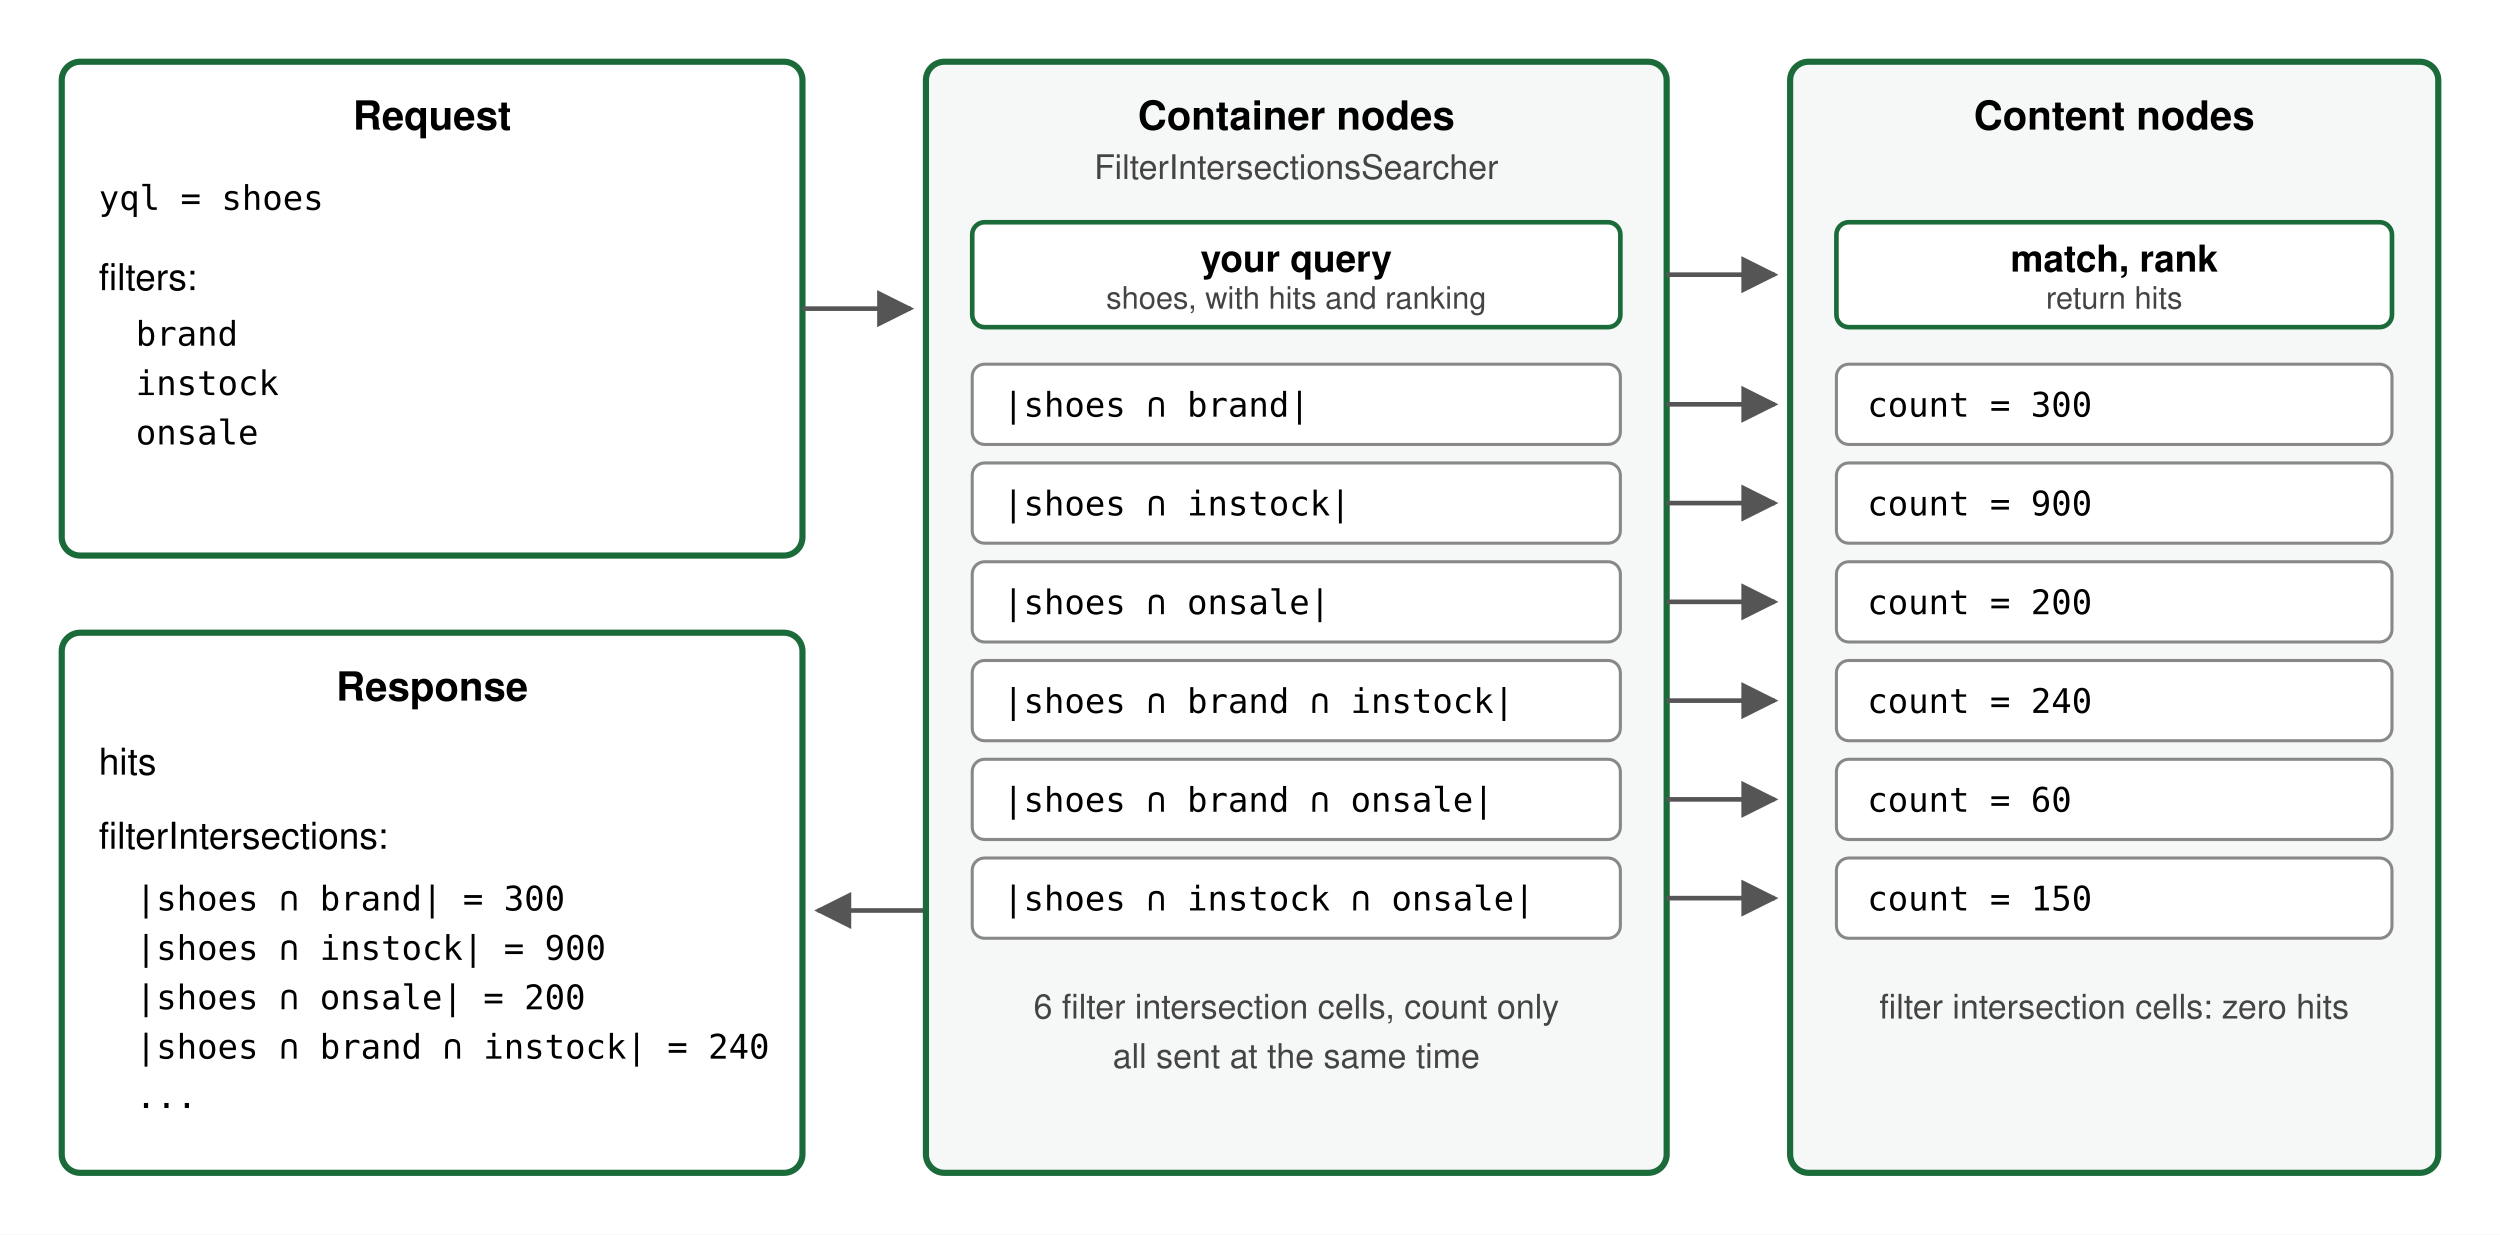
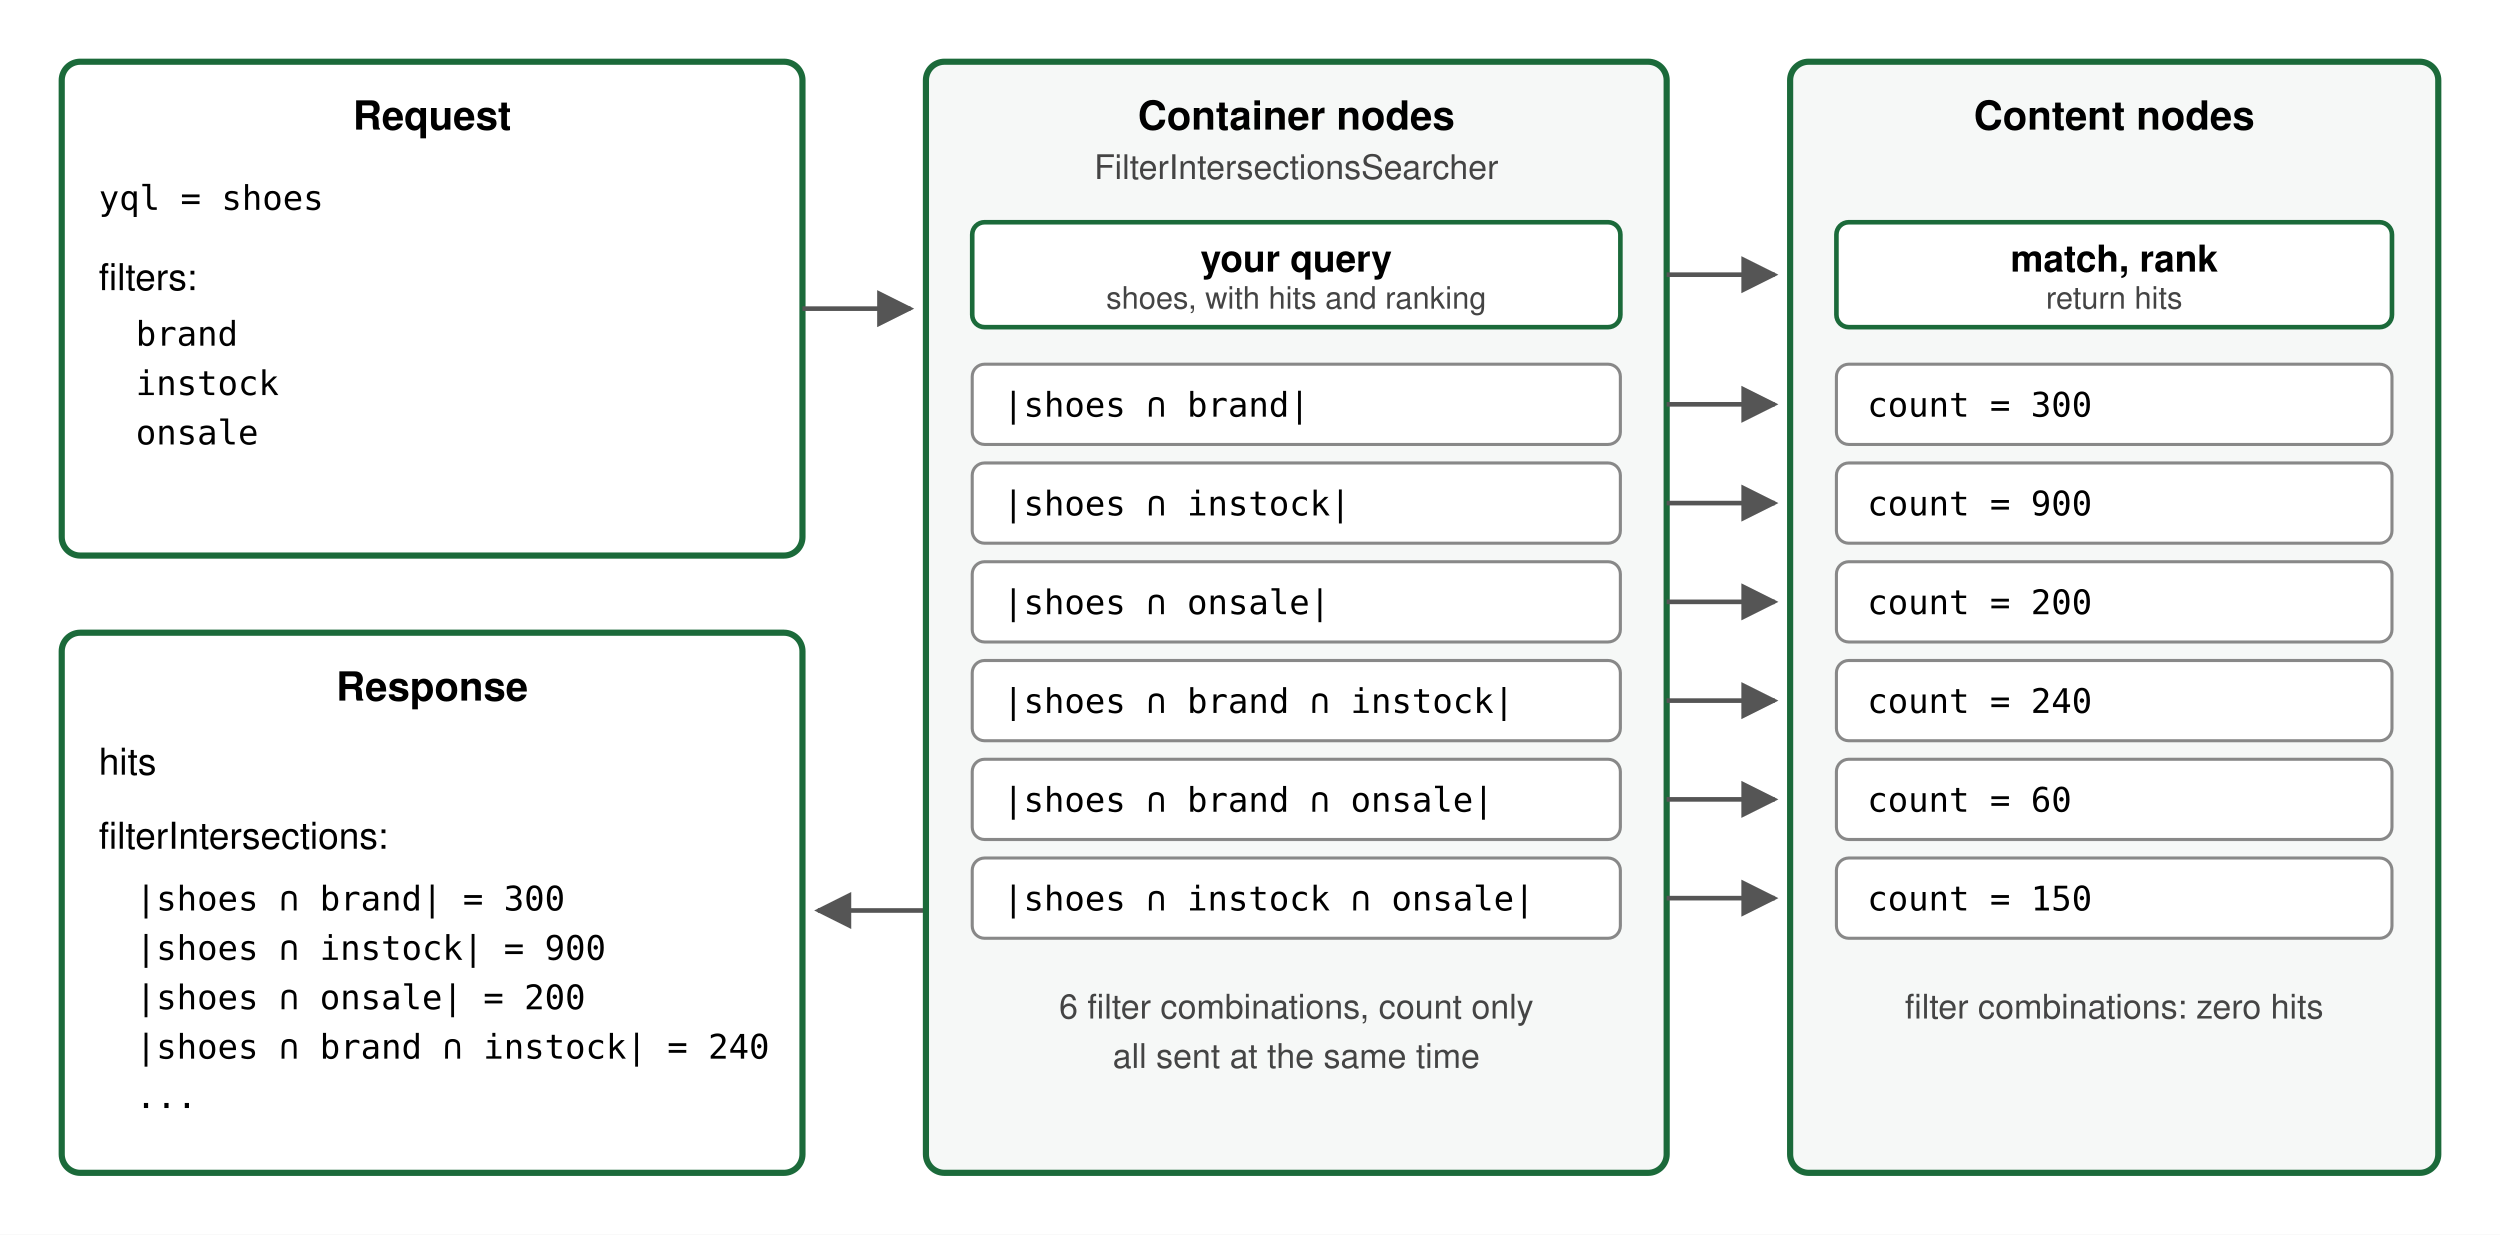
<svg xmlns="http://www.w3.org/2000/svg" width="810" height="400" viewBox="0 0 810 400" font-family="Helvetica, Arial, sans-serif" font-size="13">
  <defs>
    <marker id="arrow" viewBox="0 0 10 10" refX="9" refY="5" markerWidth="8" markerHeight="8" orient="auto-start-reverse">
      <path d="M 0 0 L 10 5 L 0 10 z" fill="#555" />
    </marker>
  </defs>
  <rect width="810" height="400" fill="#fff" />
  <rect x="20" y="20" width="240" height="160" rx="6" fill="#fff" stroke="#1b6a3a" stroke-width="2" />
  <text x="140" y="42" text-anchor="middle" font-weight="bold">Request</text>
  <text x="32" y="68" font-family="Menlo, monospace" font-size="11">yql = shoes</text>
  <text x="32" y="94" font-size="12">filters:</text>
  <text x="44" y="112" font-family="Menlo, monospace" font-size="11">brand</text>
  <text x="44" y="128" font-family="Menlo, monospace" font-size="11">instock</text>
  <text x="44" y="144" font-family="Menlo, monospace" font-size="11">onsale</text>
  <rect x="20" y="205" width="240" height="175" rx="6" fill="#fff" stroke="#1b6a3a" stroke-width="2" />
  <text x="140" y="227" text-anchor="middle" font-weight="bold">Response</text>
  <text x="32" y="251" font-size="12">hits</text>
  <text x="32" y="275" font-size="12">filterIntersections:</text>
  <g font-family="Menlo, monospace" font-size="11">
    <text x="44" y="295">|shoes ∩ brand| = 300</text>
    <text x="44" y="311">|shoes ∩ instock| = 900</text>
    <text x="44" y="327">|shoes ∩ onsale| = 200</text>
    <text x="44" y="343">|shoes ∩ brand ∩ instock| = 240</text>
    <text x="44" y="359">...</text>
  </g>
  <line x1="260" y1="100" x2="295" y2="100" stroke="#555" stroke-width="1.5" marker-end="url(#arrow)" />
  <line x1="300" y1="295" x2="265" y2="295" stroke="#555" stroke-width="1.5" marker-end="url(#arrow)" />
  <rect x="300" y="20" width="240" height="360" rx="6" fill="#f6f8f7" stroke="#1b6a3a" stroke-width="2" />
  <text x="420" y="42" text-anchor="middle" font-weight="bold">Container nodes</text>
  <text x="420" y="58" text-anchor="middle" font-size="11" fill="#444">FilterIntersectionsSearcher</text>
  <rect x="315" y="72" width="210" height="34" rx="4" fill="#fff" stroke="#1b6a3a" stroke-width="1.5" />
  <text x="420" y="88" text-anchor="middle" font-size="12" font-weight="bold">your query</text>
  <text x="420" y="100" text-anchor="middle" font-size="10" fill="#444">shoes, with hits and ranking</text>
  <g font-family="Menlo, monospace" font-size="11">
    <rect x="315" y="118" width="210" height="26" rx="4" fill="#fff" stroke="#888" />
    <text x="325" y="135">|shoes ∩ brand|</text>
    <rect x="315" y="150" width="210" height="26" rx="4" fill="#fff" stroke="#888" />
    <text x="325" y="167">|shoes ∩ instock|</text>
    <rect x="315" y="182" width="210" height="26" rx="4" fill="#fff" stroke="#888" />
    <text x="325" y="199">|shoes ∩ onsale|</text>
    <rect x="315" y="214" width="210" height="26" rx="4" fill="#fff" stroke="#888" />
    <text x="325" y="231">|shoes ∩ brand ∩ instock|</text>
    <rect x="315" y="246" width="210" height="26" rx="4" fill="#fff" stroke="#888" />
    <text x="325" y="263">|shoes ∩ brand ∩ onsale|</text>
    <rect x="315" y="278" width="210" height="26" rx="4" fill="#fff" stroke="#888" />
    <text x="325" y="295">|shoes ∩ instock ∩ onsale|</text>
  </g>
-   <text x="420" y="330" text-anchor="middle" font-size="11" fill="#444">6 filter intersection cells, count only</text>
+   <text x="420" y="330" text-anchor="middle" font-size="11" fill="#444">6 filter combinations, count only</text>
  <text x="420" y="346" text-anchor="middle" font-size="11" fill="#444">all sent at the same time</text>
  <g stroke="#555" stroke-width="1.5" marker-end="url(#arrow)">
    <line x1="540" y1="89" x2="575" y2="89" />
    <line x1="540" y1="131" x2="575" y2="131" />
    <line x1="540" y1="163" x2="575" y2="163" />
    <line x1="540" y1="195" x2="575" y2="195" />
    <line x1="540" y1="227" x2="575" y2="227" />
    <line x1="540" y1="259" x2="575" y2="259" />
    <line x1="540" y1="291" x2="575" y2="291" />
  </g>
  <rect x="580" y="20" width="210" height="360" rx="6" fill="#f6f8f7" stroke="#1b6a3a" stroke-width="2" />
  <text x="685" y="42" text-anchor="middle" font-weight="bold">Content nodes</text>
  <rect x="595" y="72" width="180" height="34" rx="4" fill="#fff" stroke="#1b6a3a" stroke-width="1.5" />
  <text x="685" y="88" text-anchor="middle" font-size="12" font-weight="bold">match, rank</text>
  <text x="685" y="100" text-anchor="middle" font-size="10" fill="#444">return hits</text>
  <g font-family="Menlo, monospace" font-size="11">
    <rect x="595" y="118" width="180" height="26" rx="4" fill="#fff" stroke="#888" />
    <text x="605" y="135">count = 300</text>
    <rect x="595" y="150" width="180" height="26" rx="4" fill="#fff" stroke="#888" />
    <text x="605" y="167">count = 900</text>
    <rect x="595" y="182" width="180" height="26" rx="4" fill="#fff" stroke="#888" />
    <text x="605" y="199">count = 200</text>
    <rect x="595" y="214" width="180" height="26" rx="4" fill="#fff" stroke="#888" />
    <text x="605" y="231">count = 240</text>
    <rect x="595" y="246" width="180" height="26" rx="4" fill="#fff" stroke="#888" />
    <text x="605" y="263">count = 60</text>
    <rect x="595" y="278" width="180" height="26" rx="4" fill="#fff" stroke="#888" />
    <text x="605" y="295">count = 150</text>
  </g>
-   <text x="685" y="330" text-anchor="middle" font-size="11" fill="#444">filter intersection cells: zero hits</text>
+   <text x="685" y="330" text-anchor="middle" font-size="11" fill="#444">filter combinations: zero hits</text>
</svg>
